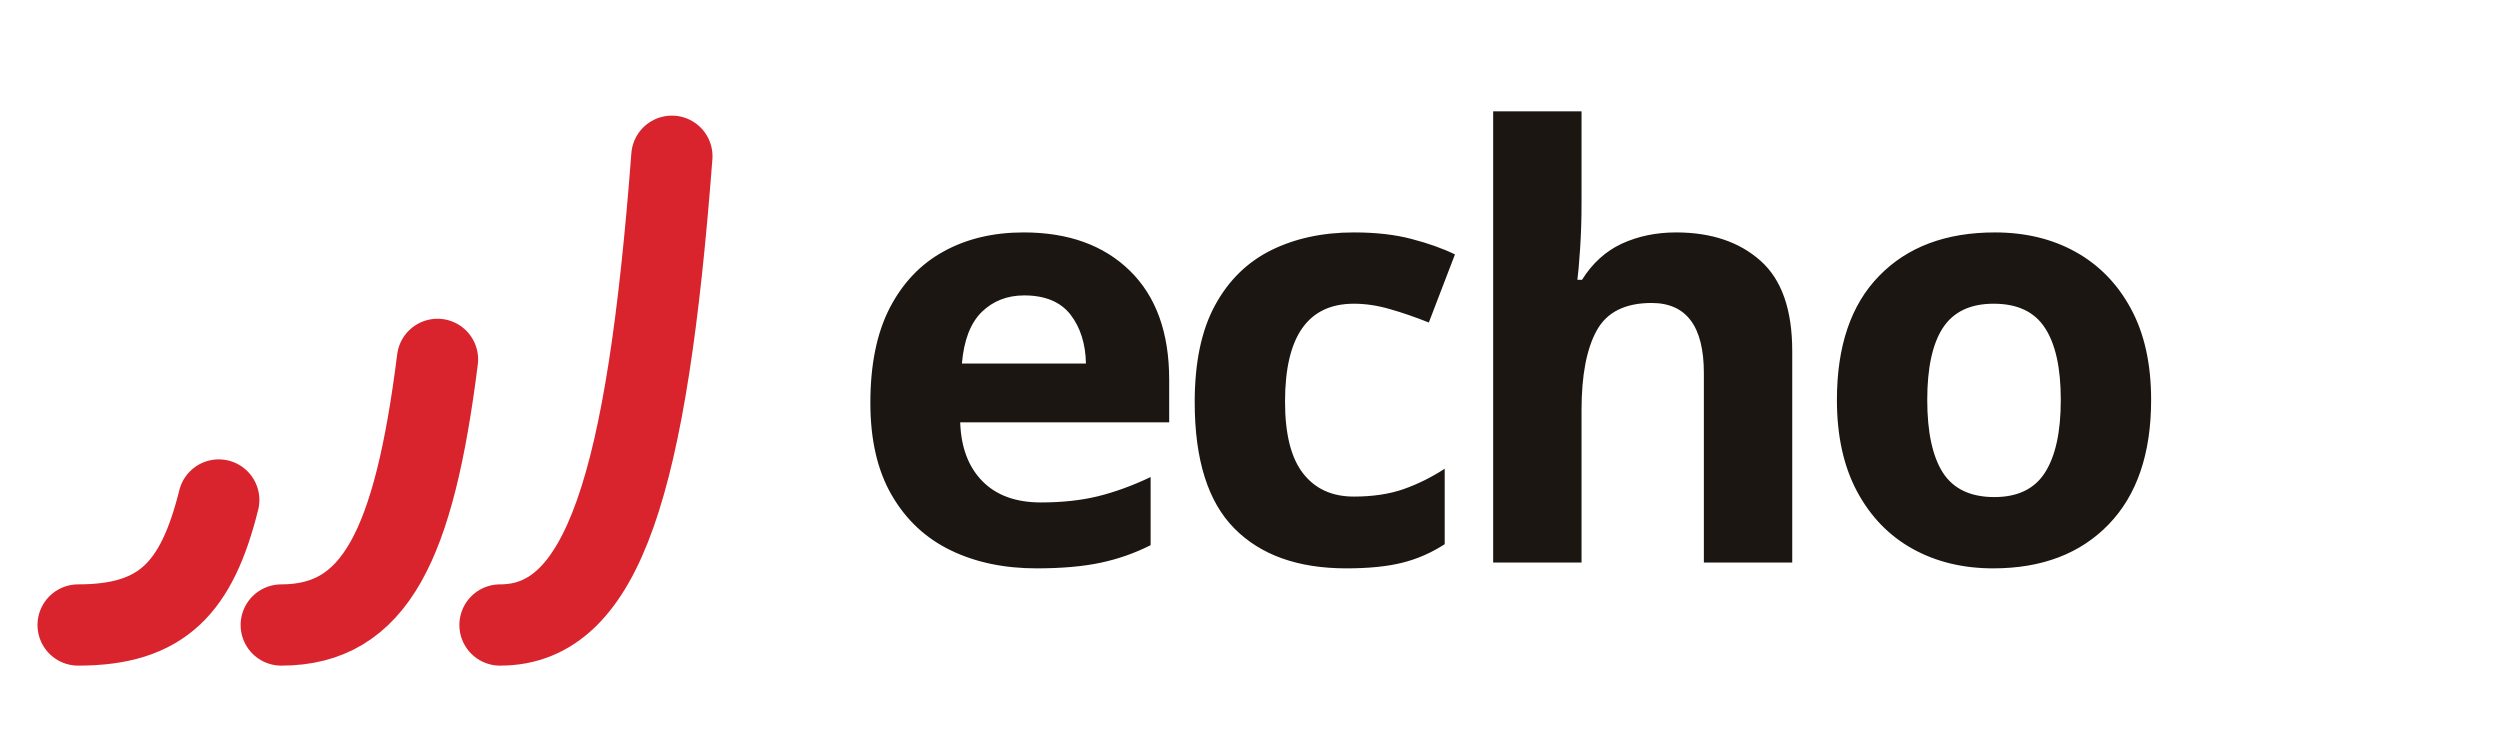
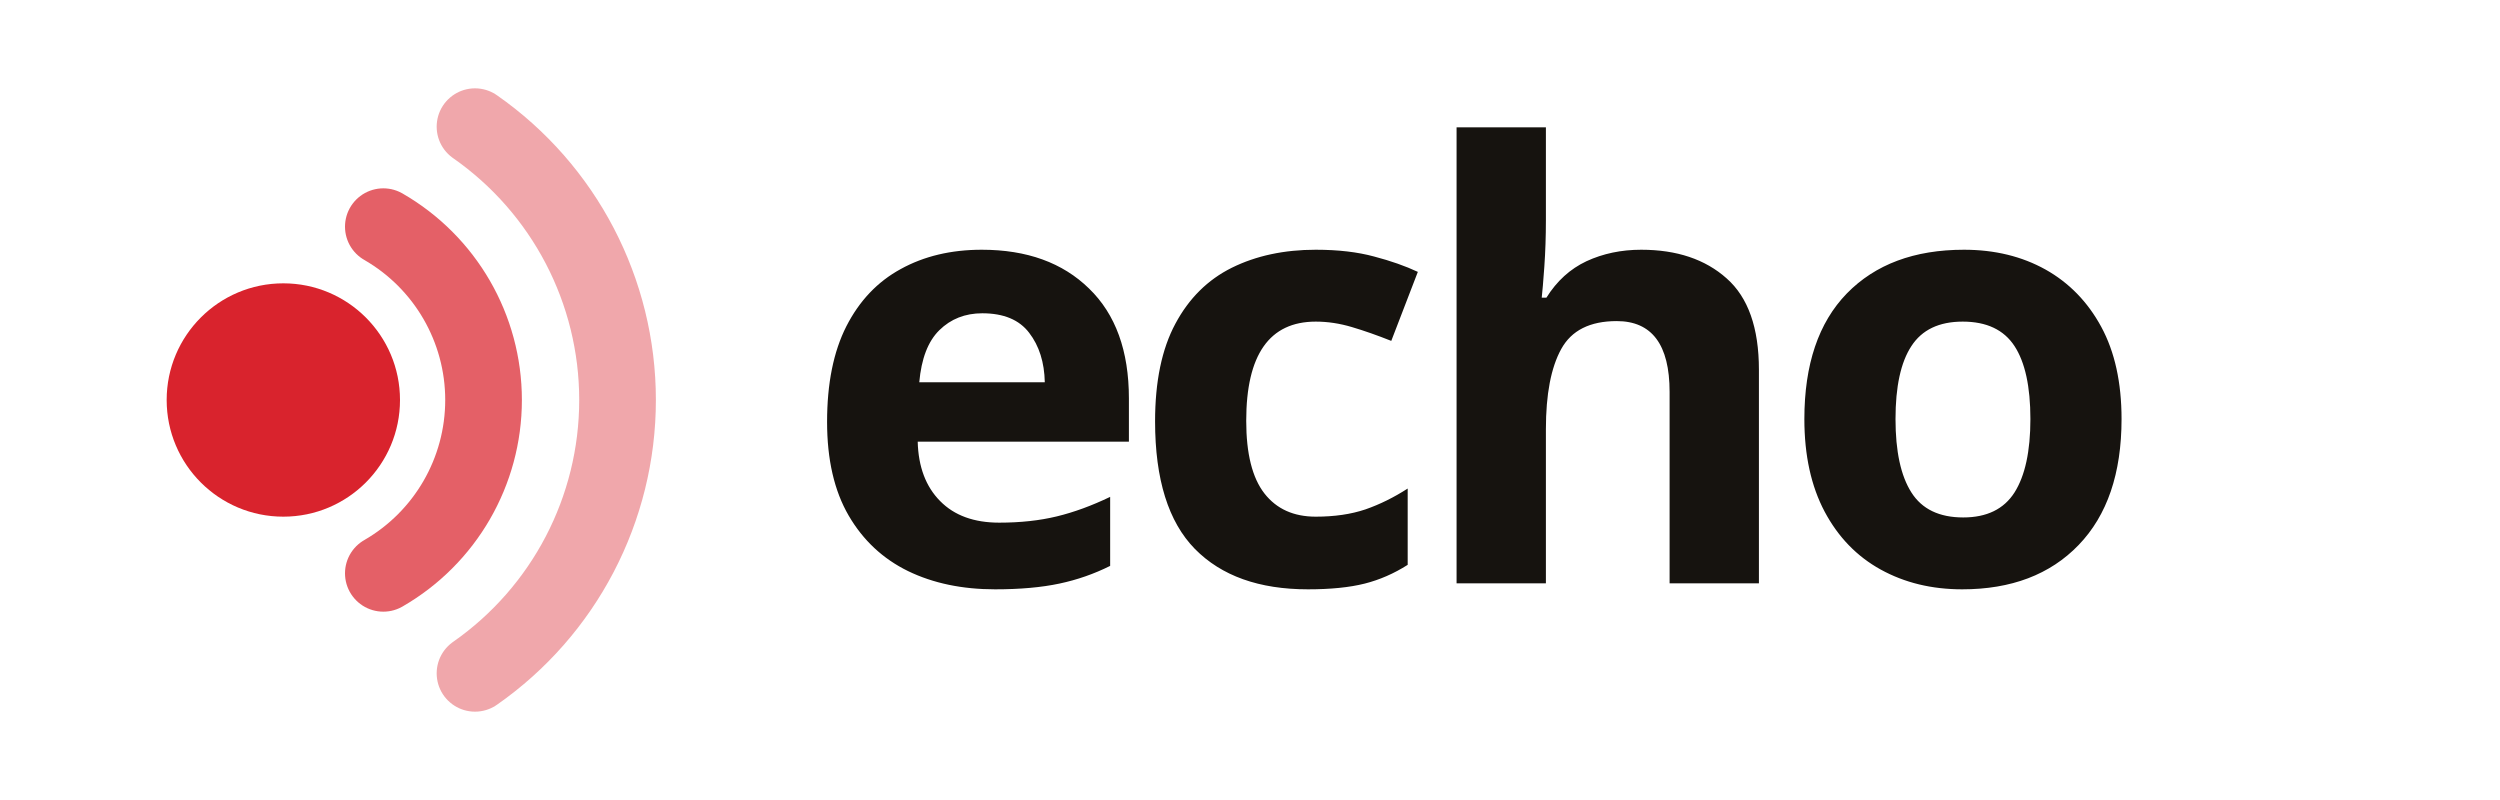
- <svg xmlns="http://www.w3.org/2000/svg" viewBox="0 0 160 48">
+ <svg xmlns="http://www.w3.org/2000/svg" viewBox="0 0 150 48">
  <g color="#D9232D">
-     <g fill="none" stroke="currentColor" stroke-width="5.2" stroke-linecap="round">
-       <path d="M5 40C10.4 40 12.6 37.6 14 32" />
-       <path d="M18 40C24 40 26.5 34.9 28 23" />
-       <path d="M32 40C38.6 40 41.4 31 43 10" />
+     <circle cx="17" cy="24" r="7" fill="currentColor" />
+     <g fill="none" stroke="currentColor" stroke-width="4.6" stroke-linecap="round">
+       <path d="M23 13.6A12 12 0 0 1 23 34.4" opacity=".72" />
+       <path d="M28.5 7.6A20 20 0 0 1 28.5 40.4" opacity=".4" />
    </g>
  </g>
-   <text x="54" y="36" font-family="Archivo, sans-serif" font-weight="760" font-size="38" letter-spacing="-1.7" fill="#1B1612" style="font-variation-settings:'wdth' 118">echo</text>
+   <text x="48" y="35" font-family="Archivo, sans-serif" font-weight="760" font-size="36" letter-spacing="-1.6" fill="#16130F" style="font-variation-settings:'wdth' 118">echo</text>
</svg>
